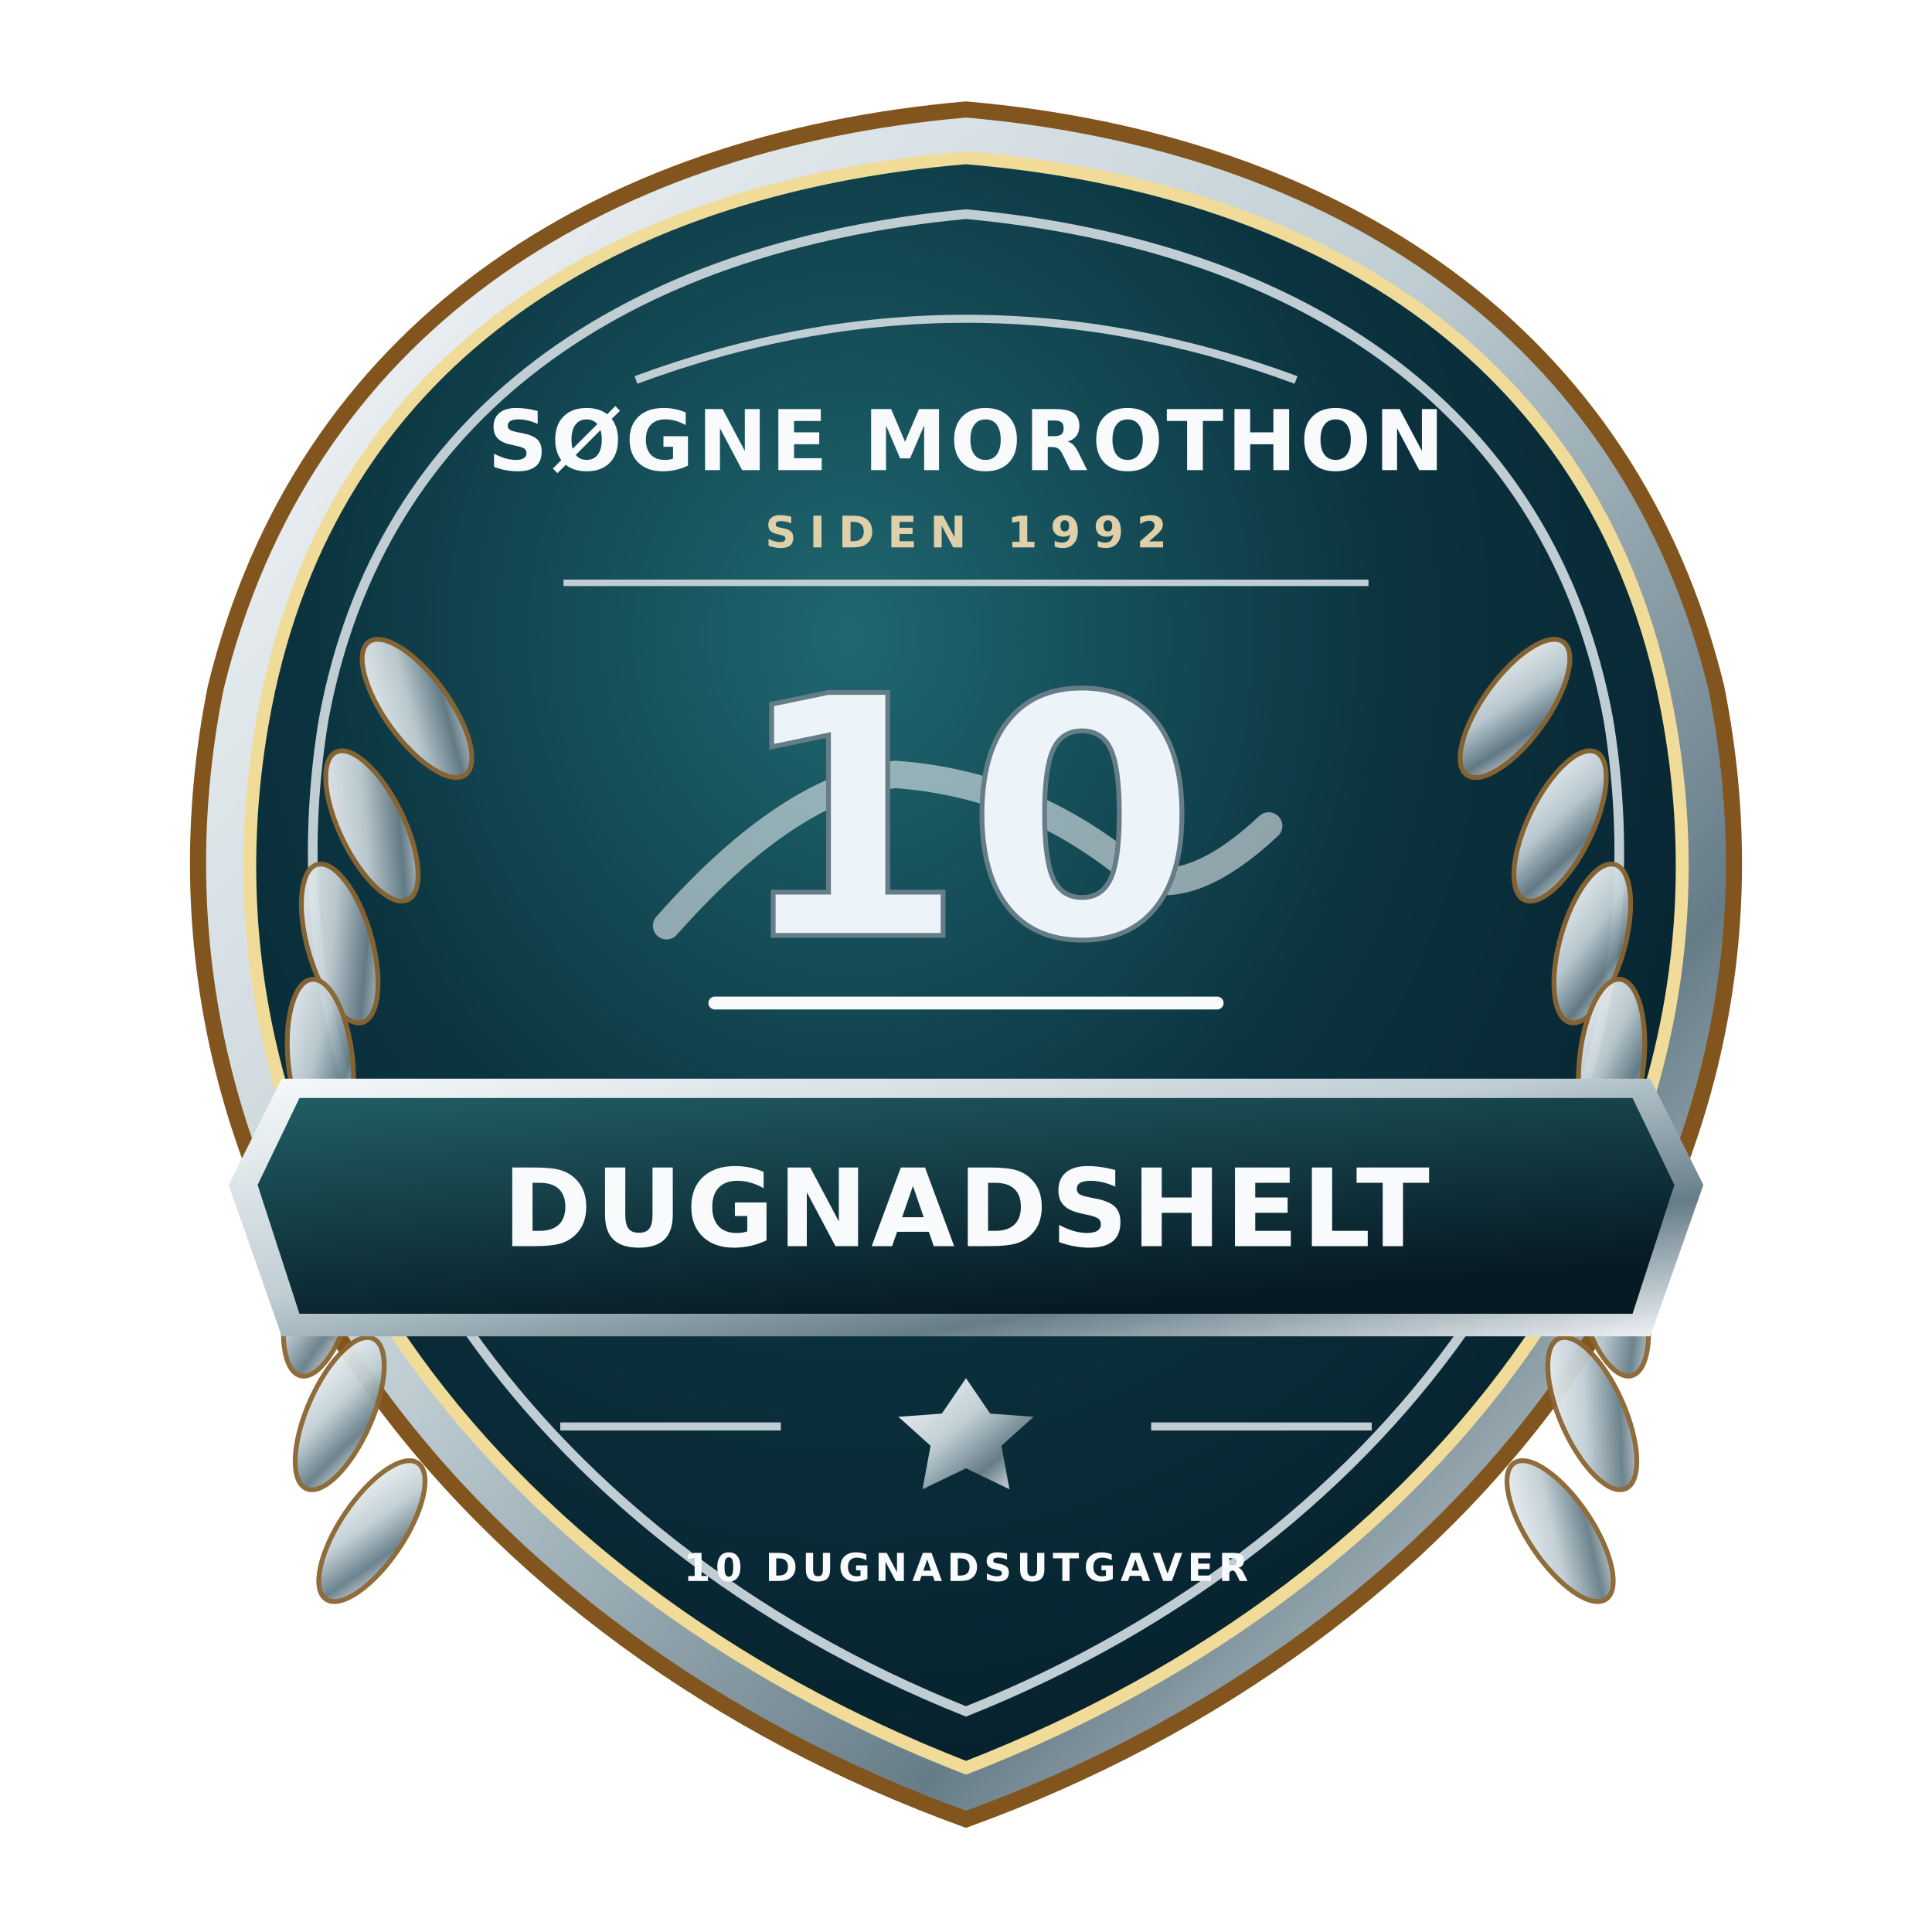
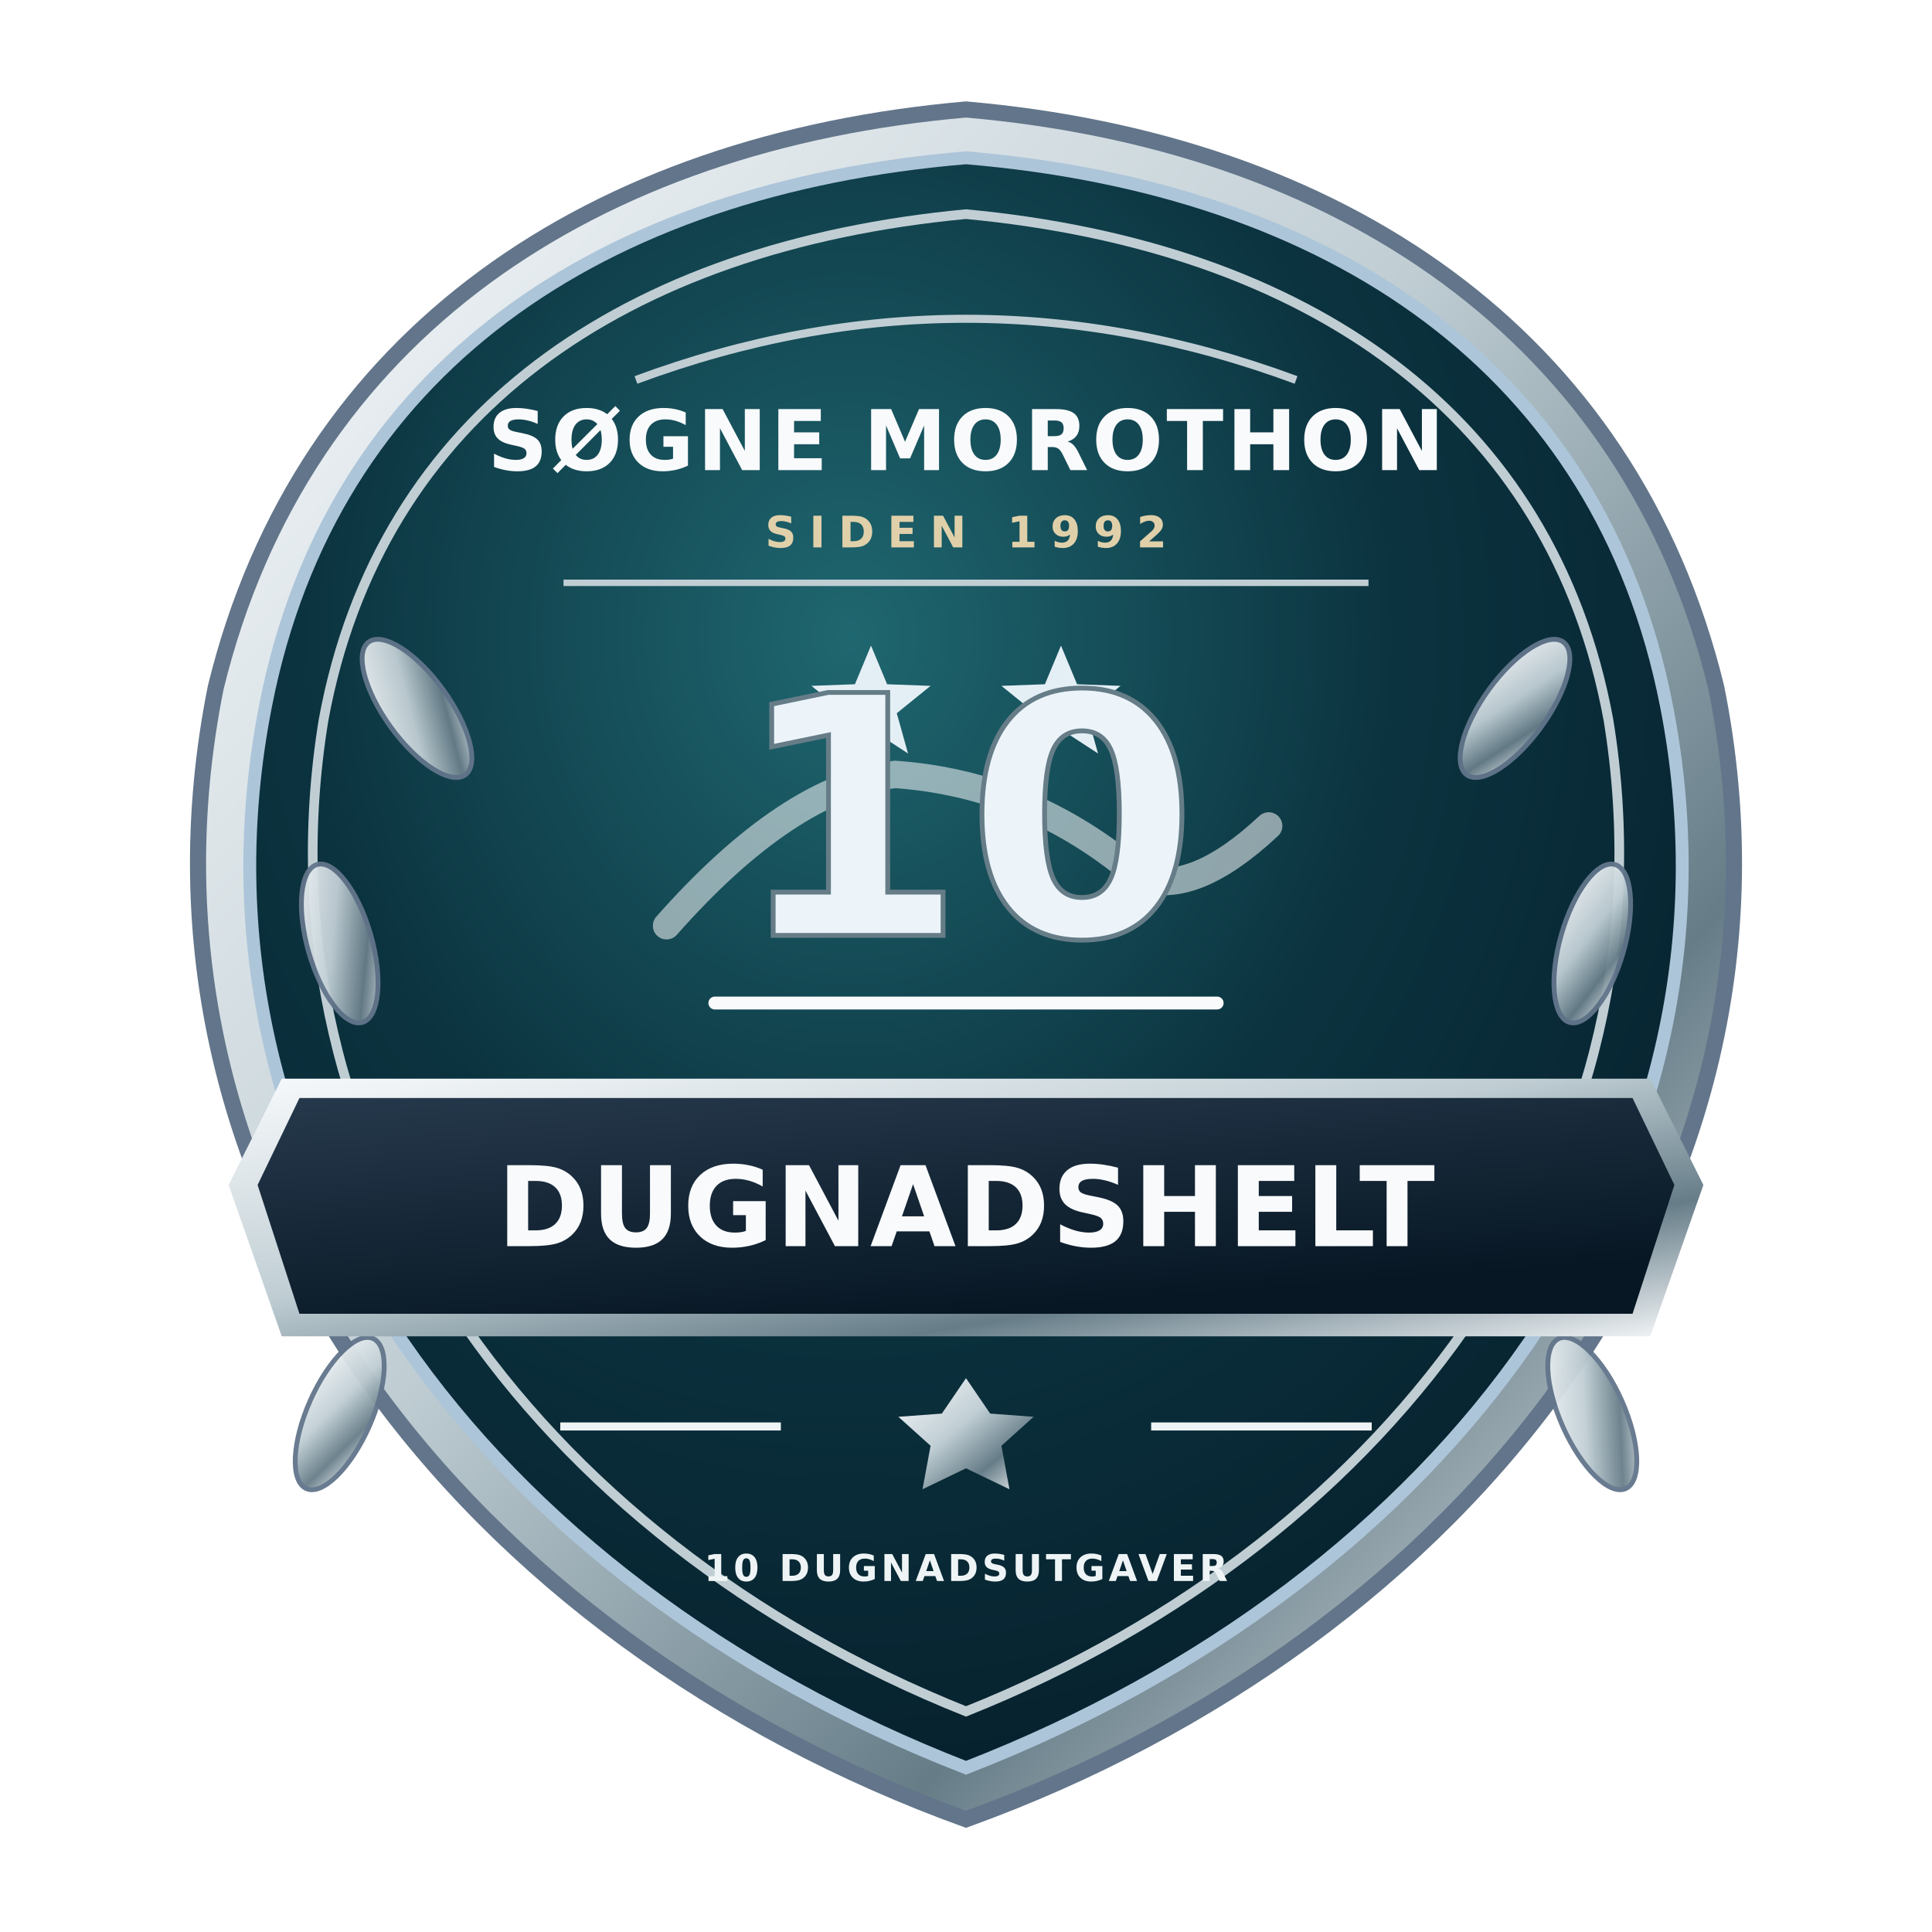
<svg xmlns="http://www.w3.org/2000/svg" width="2400" height="2400" viewBox="0 0 1200 1200">
  <defs>
    <linearGradient id="gold" x1="0" y1="0" x2="1" y2="1">
      <stop offset="0%" stop-color="#F8FAFC" />
      <stop offset="44%" stop-color="#C0CED4" />
      <stop offset="73%" stop-color="#667D88" />
      <stop offset="100%" stop-color="#F8FAFC" />
    </linearGradient>
    <radialGradient id="teal" cx="42%" cy="30%" r="82%">
      <stop offset="0%" stop-color="#1F6770" />
      <stop offset="46%" stop-color="#0B333F" />
      <stop offset="100%" stop-color="#051B28" />
    </radialGradient>
    <linearGradient id="ribbon" x1="0" y1="0" x2="0.5" y2="1">
-       <stop offset="0%" stop-color="#215D64" />
-       <stop offset="100%" stop-color="#061A24" />
+       <stop offset="0%" stop-color="#26394C" />
+       <stop offset="100%" stop-color="#071724" />
    </linearGradient>
  </defs>
-   <path d="M600 68 C830 88 1012 206 1066 427 C1130 746 907 1019 600 1130 C293 1019 70 746 134 427 C188 206 370 88 600 68Z" fill="url(#gold)" stroke="#81551D" stroke-width="10" />
-   <path d="M600 98 C827 117 994 229 1035 438 C1092 728 896 983 600 1098 C304 983 108 728 165 438 C206 229 373 117 600 98Z" fill="url(#teal)" stroke="#F0DC98" stroke-width="8" />
+   <path d="M600 68 C830 88 1012 206 1066 427 C1130 746 907 1019 600 1130 C293 1019 70 746 134 427 C188 206 370 88 600 68Z" fill="url(#gold)" stroke="#62758A" stroke-width="10" />
+   <path d="M600 98 C827 117 994 229 1035 438 C1092 728 896 983 600 1098 C304 983 108 728 165 438 C206 229 373 117 600 98Z" fill="url(#teal)" stroke="#ADC5D9" stroke-width="8" />
  <path d="M600 133 C812 153 964 257 999 447 C1043 716 868 956 600 1063 C332 956 157 716 201 447 C236 257 388 153 600 133Z" fill="none" stroke="#C0CED4" stroke-width="6" />
-   <ellipse cx="259" cy="440" rx="20" ry="51" transform="rotate(-36 259 440)" fill="url(#gold)" stroke="#8A6531" stroke-width="3" opacity=".95" />
-   <ellipse cx="231" cy="513" rx="20" ry="51" transform="rotate(-26 231 513)" fill="url(#gold)" stroke="#8A6531" stroke-width="3" opacity=".95" />
-   <ellipse cx="211" cy="586" rx="20" ry="51" transform="rotate(-16 211 586)" fill="url(#gold)" stroke="#8A6531" stroke-width="3" opacity=".95" />
-   <ellipse cx="199" cy="659" rx="20" ry="51" transform="rotate(-6 199 659)" fill="url(#gold)" stroke="#8A6531" stroke-width="3" opacity=".95" />
-   <ellipse cx="195" cy="732" rx="20" ry="51" transform="rotate(4 195 732)" fill="url(#gold)" stroke="#8A6531" stroke-width="3" opacity=".95" />
-   <ellipse cx="199" cy="805" rx="20" ry="51" transform="rotate(14 199 805)" fill="url(#gold)" stroke="#8A6531" stroke-width="3" opacity=".95" />
-   <ellipse cx="211" cy="878" rx="20" ry="51" transform="rotate(24 211 878)" fill="url(#gold)" stroke="#8A6531" stroke-width="3" opacity=".95" />
-   <ellipse cx="231" cy="951" rx="20" ry="51" transform="rotate(34 231 951)" fill="url(#gold)" stroke="#8A6531" stroke-width="3" opacity=".95" />
-   <ellipse cx="941" cy="440" rx="20" ry="51" transform="rotate(36 941 440)" fill="url(#gold)" stroke="#8A6531" stroke-width="3" opacity=".95" />
-   <ellipse cx="969" cy="513" rx="20" ry="51" transform="rotate(26 969 513)" fill="url(#gold)" stroke="#8A6531" stroke-width="3" opacity=".95" />
-   <ellipse cx="989" cy="586" rx="20" ry="51" transform="rotate(16 989 586)" fill="url(#gold)" stroke="#8A6531" stroke-width="3" opacity=".95" />
-   <ellipse cx="1001" cy="659" rx="20" ry="51" transform="rotate(6 1001 659)" fill="url(#gold)" stroke="#8A6531" stroke-width="3" opacity=".95" />
-   <ellipse cx="1005" cy="732" rx="20" ry="51" transform="rotate(-4 1005 732)" fill="url(#gold)" stroke="#8A6531" stroke-width="3" opacity=".95" />
-   <ellipse cx="1001" cy="805" rx="20" ry="51" transform="rotate(-14 1001 805)" fill="url(#gold)" stroke="#8A6531" stroke-width="3" opacity=".95" />
-   <ellipse cx="989" cy="878" rx="20" ry="51" transform="rotate(-24 989 878)" fill="url(#gold)" stroke="#8A6531" stroke-width="3" opacity=".95" />
-   <ellipse cx="969" cy="951" rx="20" ry="51" transform="rotate(-34 969 951)" fill="url(#gold)" stroke="#8A6531" stroke-width="3" opacity=".95" />
+   <ellipse cx="259" cy="440" rx="20" ry="51" transform="rotate(-36 259 440)" fill="url(#gold)" stroke="#62758A" stroke-width="3" opacity=".95" />
+   <ellipse cx="211" cy="586" rx="20" ry="51" transform="rotate(-16 211 586)" fill="url(#gold)" stroke="#62758A" stroke-width="3" opacity=".95" />
+   <ellipse cx="195" cy="732" rx="20" ry="51" transform="rotate(4 195 732)" fill="url(#gold)" stroke="#62758A" stroke-width="3" opacity=".95" />
+   <ellipse cx="211" cy="878" rx="20" ry="51" transform="rotate(24 211 878)" fill="url(#gold)" stroke="#62758A" stroke-width="3" opacity=".95" />
+   <ellipse cx="941" cy="440" rx="20" ry="51" transform="rotate(36 941 440)" fill="url(#gold)" stroke="#62758A" stroke-width="3" opacity=".95" />
+   <ellipse cx="989" cy="586" rx="20" ry="51" transform="rotate(16 989 586)" fill="url(#gold)" stroke="#62758A" stroke-width="3" opacity=".95" />
+   <ellipse cx="1005" cy="732" rx="20" ry="51" transform="rotate(-4 1005 732)" fill="url(#gold)" stroke="#62758A" stroke-width="3" opacity=".95" />
+   <ellipse cx="989" cy="878" rx="20" ry="51" transform="rotate(-24 989 878)" fill="url(#gold)" stroke="#62758A" stroke-width="3" opacity=".95" />
  <path d="M395 236 Q600 160 805 236" stroke="#C0CED4" stroke-width="5" fill="none" />
  <text x="600" y="292" text-anchor="middle" font-family="DejaVu Sans" font-size="52" font-weight="900" letter-spacing="2" fill="#F8FAFC">SØGNE MOROTHON</text>
  <text x="600" y="340" text-anchor="middle" font-family="DejaVu Sans" font-size="27" font-weight="bold" letter-spacing="8" fill="#E0D0AA">SIDEN 1992</text>
  <path d="M350 362 H850" stroke="#C0CED4" stroke-width="4" />
+   <polygon points="541,401 551,425 578,426 557,443 564,468 541,453 518,468 525,443 504,426 531,425" fill="#E4EFF5" />
+   <polygon points="659,401 669,425 696,426 675,443 682,468 659,453 636,468 643,443 622,426 649,425" fill="#E4EFF5" />
  <g transform="translate(600 505)">
    <path d="M-186 70 Q-110 -16 -44 -24 Q41 -18 108 40 Q141 52 188 8" fill="none" stroke="#F8FAFC" stroke-width="17" stroke-linecap="round" opacity=".55" />
    <text x="0" y="76" text-anchor="middle" font-family="DejaVu Sans" font-size="207" font-weight="900" fill="#ECF4FA" stroke="#667D88" stroke-width="3">10</text>
    <path d="M-156 118 H156" stroke="#F8FAFC" stroke-width="8" stroke-linecap="round" />
  </g>
  <path d="M175 670 L1025 670 L1058 736 L1025 830 L175 830 L142 736Z" fill="url(#gold)" />
  <path d="M186 682 L1014 682 L1040 736 L1014 816 L186 816 L160 736Z" fill="url(#ribbon)" />
-   <text x="600" y="774" text-anchor="middle" font-family="DejaVu Sans" font-size="67" font-weight="900" letter-spacing="2" fill="#F8FAFC">DUGNADSHELT</text>
-   <path d="M348 886 H485 M715 886 H852" stroke="#C0CED4" stroke-width="5" />
+   <text x="600" y="774" text-anchor="middle" font-family="DejaVu Sans" font-size="69" font-weight="900" letter-spacing="1" fill="#F8FAFC">DUGNADSHELT</text>
+   <path d="M348 886 H485 M715 886 H852" stroke="#EEF4F5" stroke-width="5" />
  <polygon points="600,856 615,878 642,880 622,898 627,925 600,912 573,925 578,898 558,880 585,878" fill="url(#gold)" />
-   <text x="600" y="982" text-anchor="middle" font-family="DejaVu Sans" font-size="24" letter-spacing="3" font-weight="bold" fill="#F8FAFC">10 DUGNADSUTGAVER</text>
+   <text x="600" y="982" text-anchor="middle" font-family="DejaVu Sans" font-size="23" letter-spacing="2.2" font-weight="bold" fill="#EEF4F5">10 DUGNADSUTGAVER</text>
</svg>
